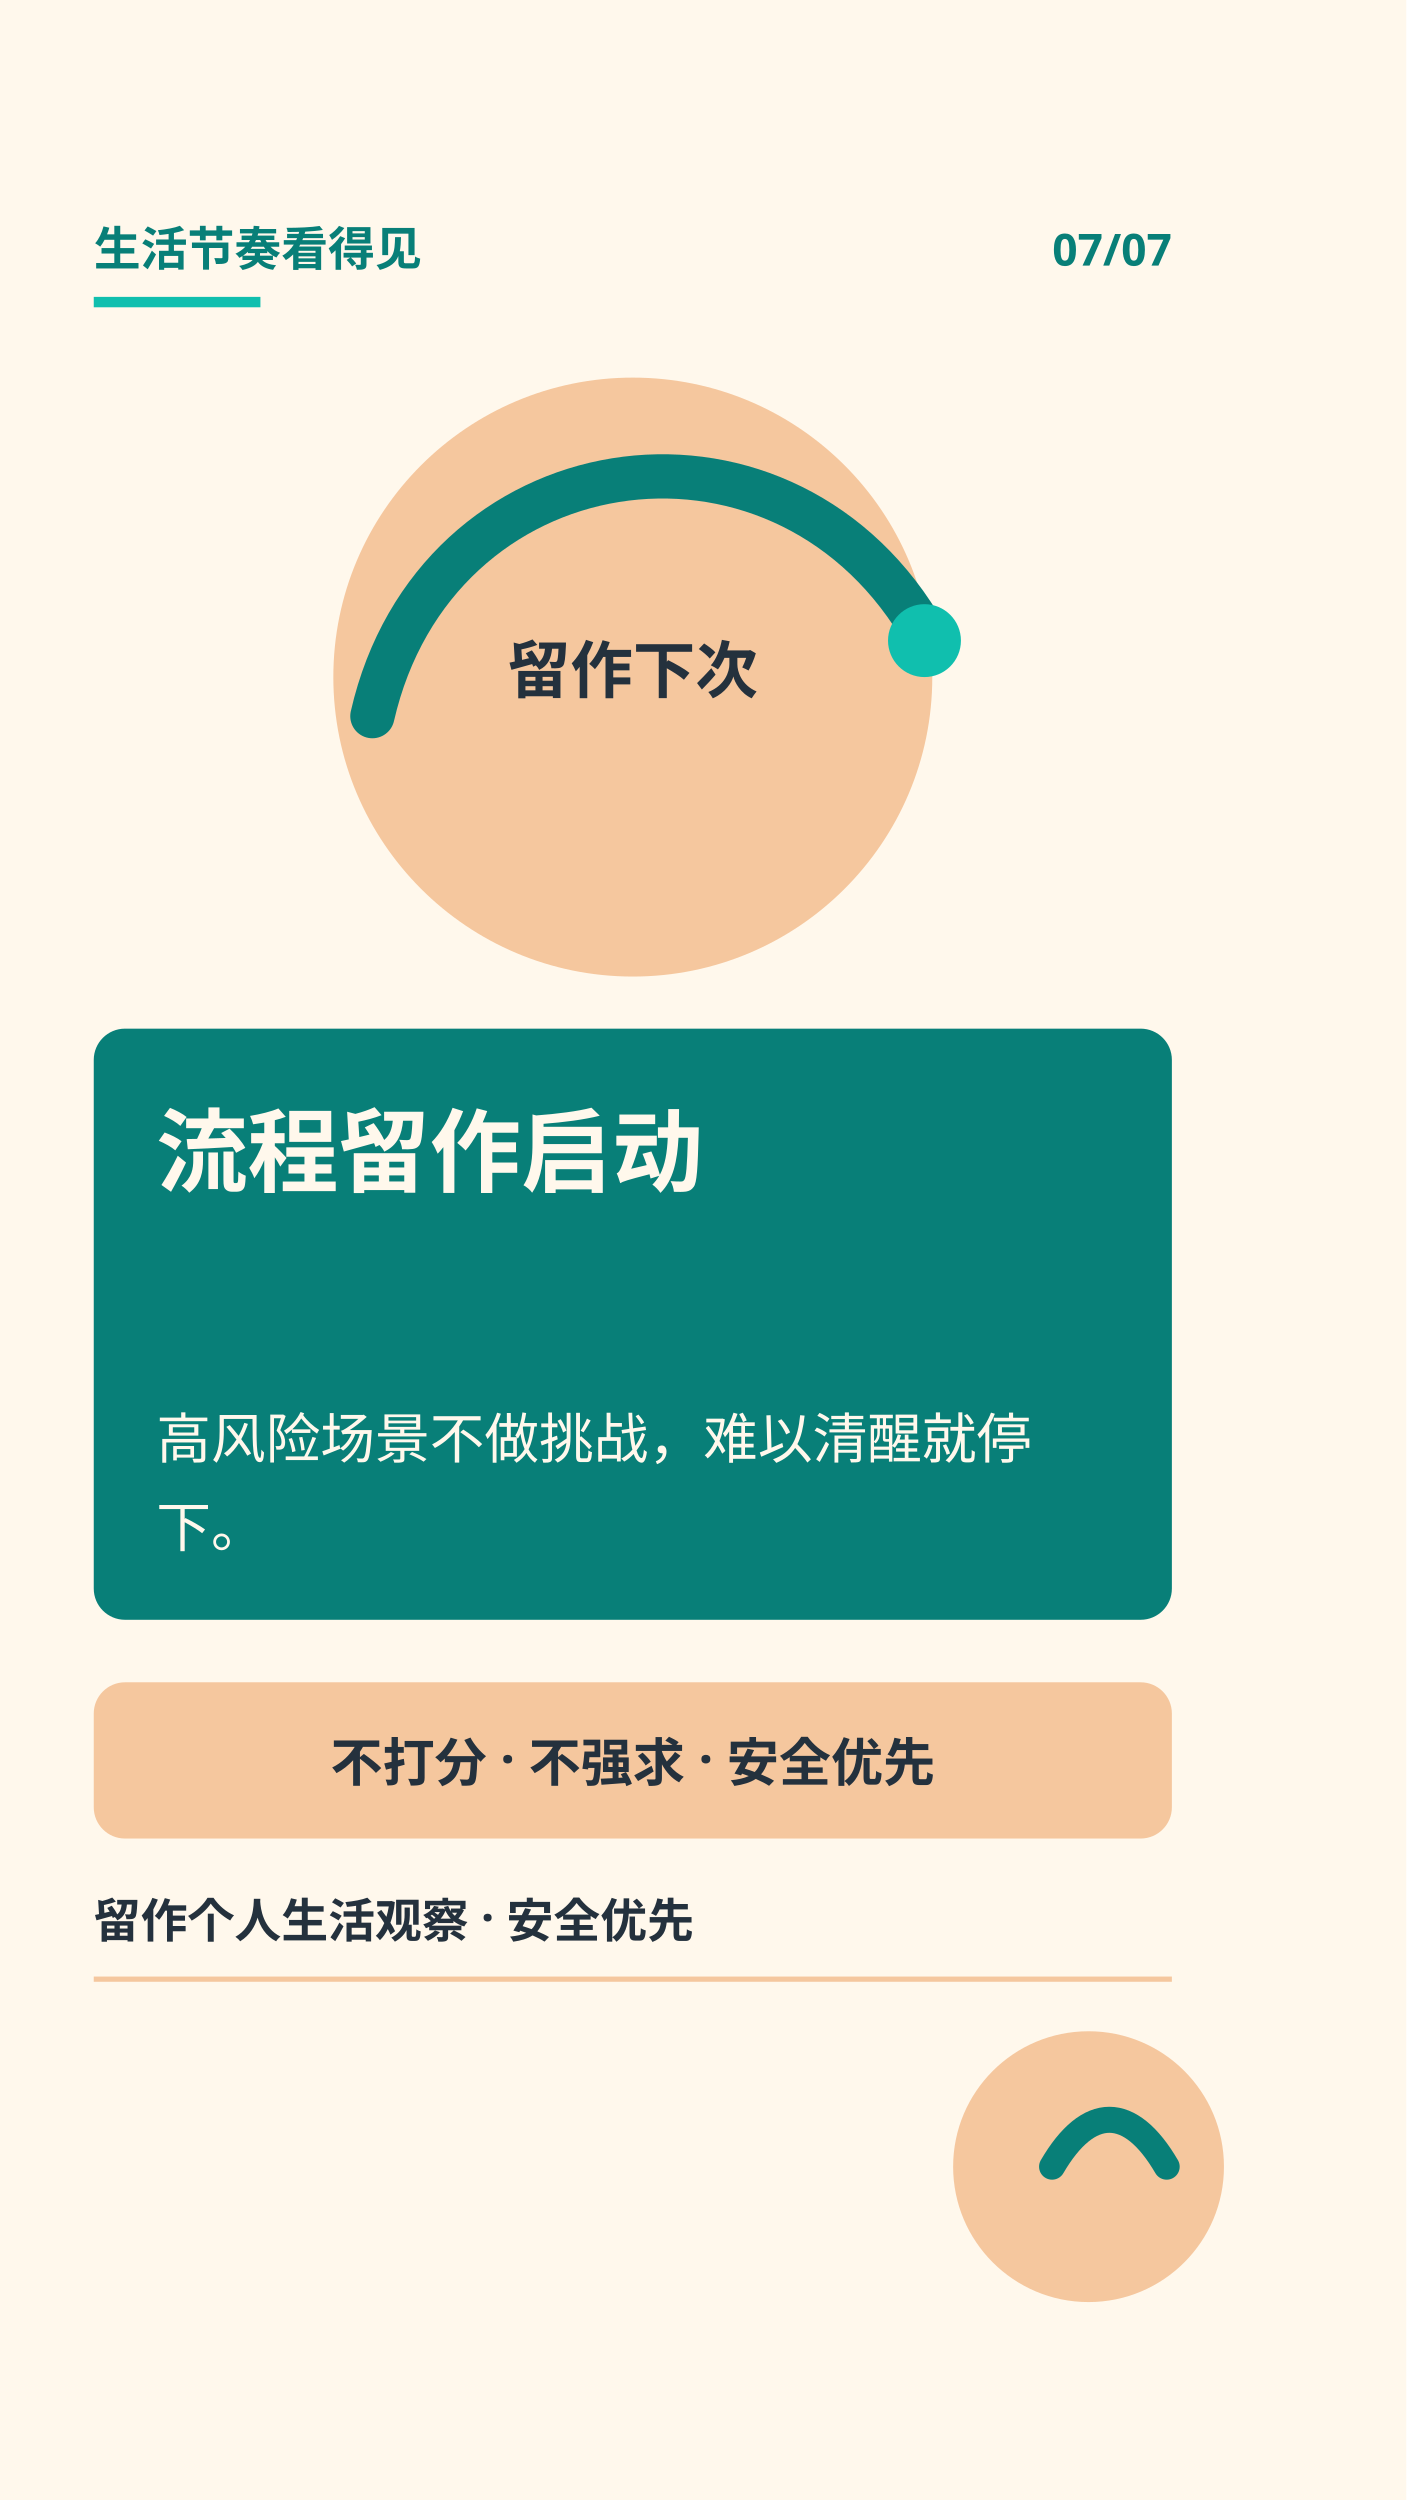
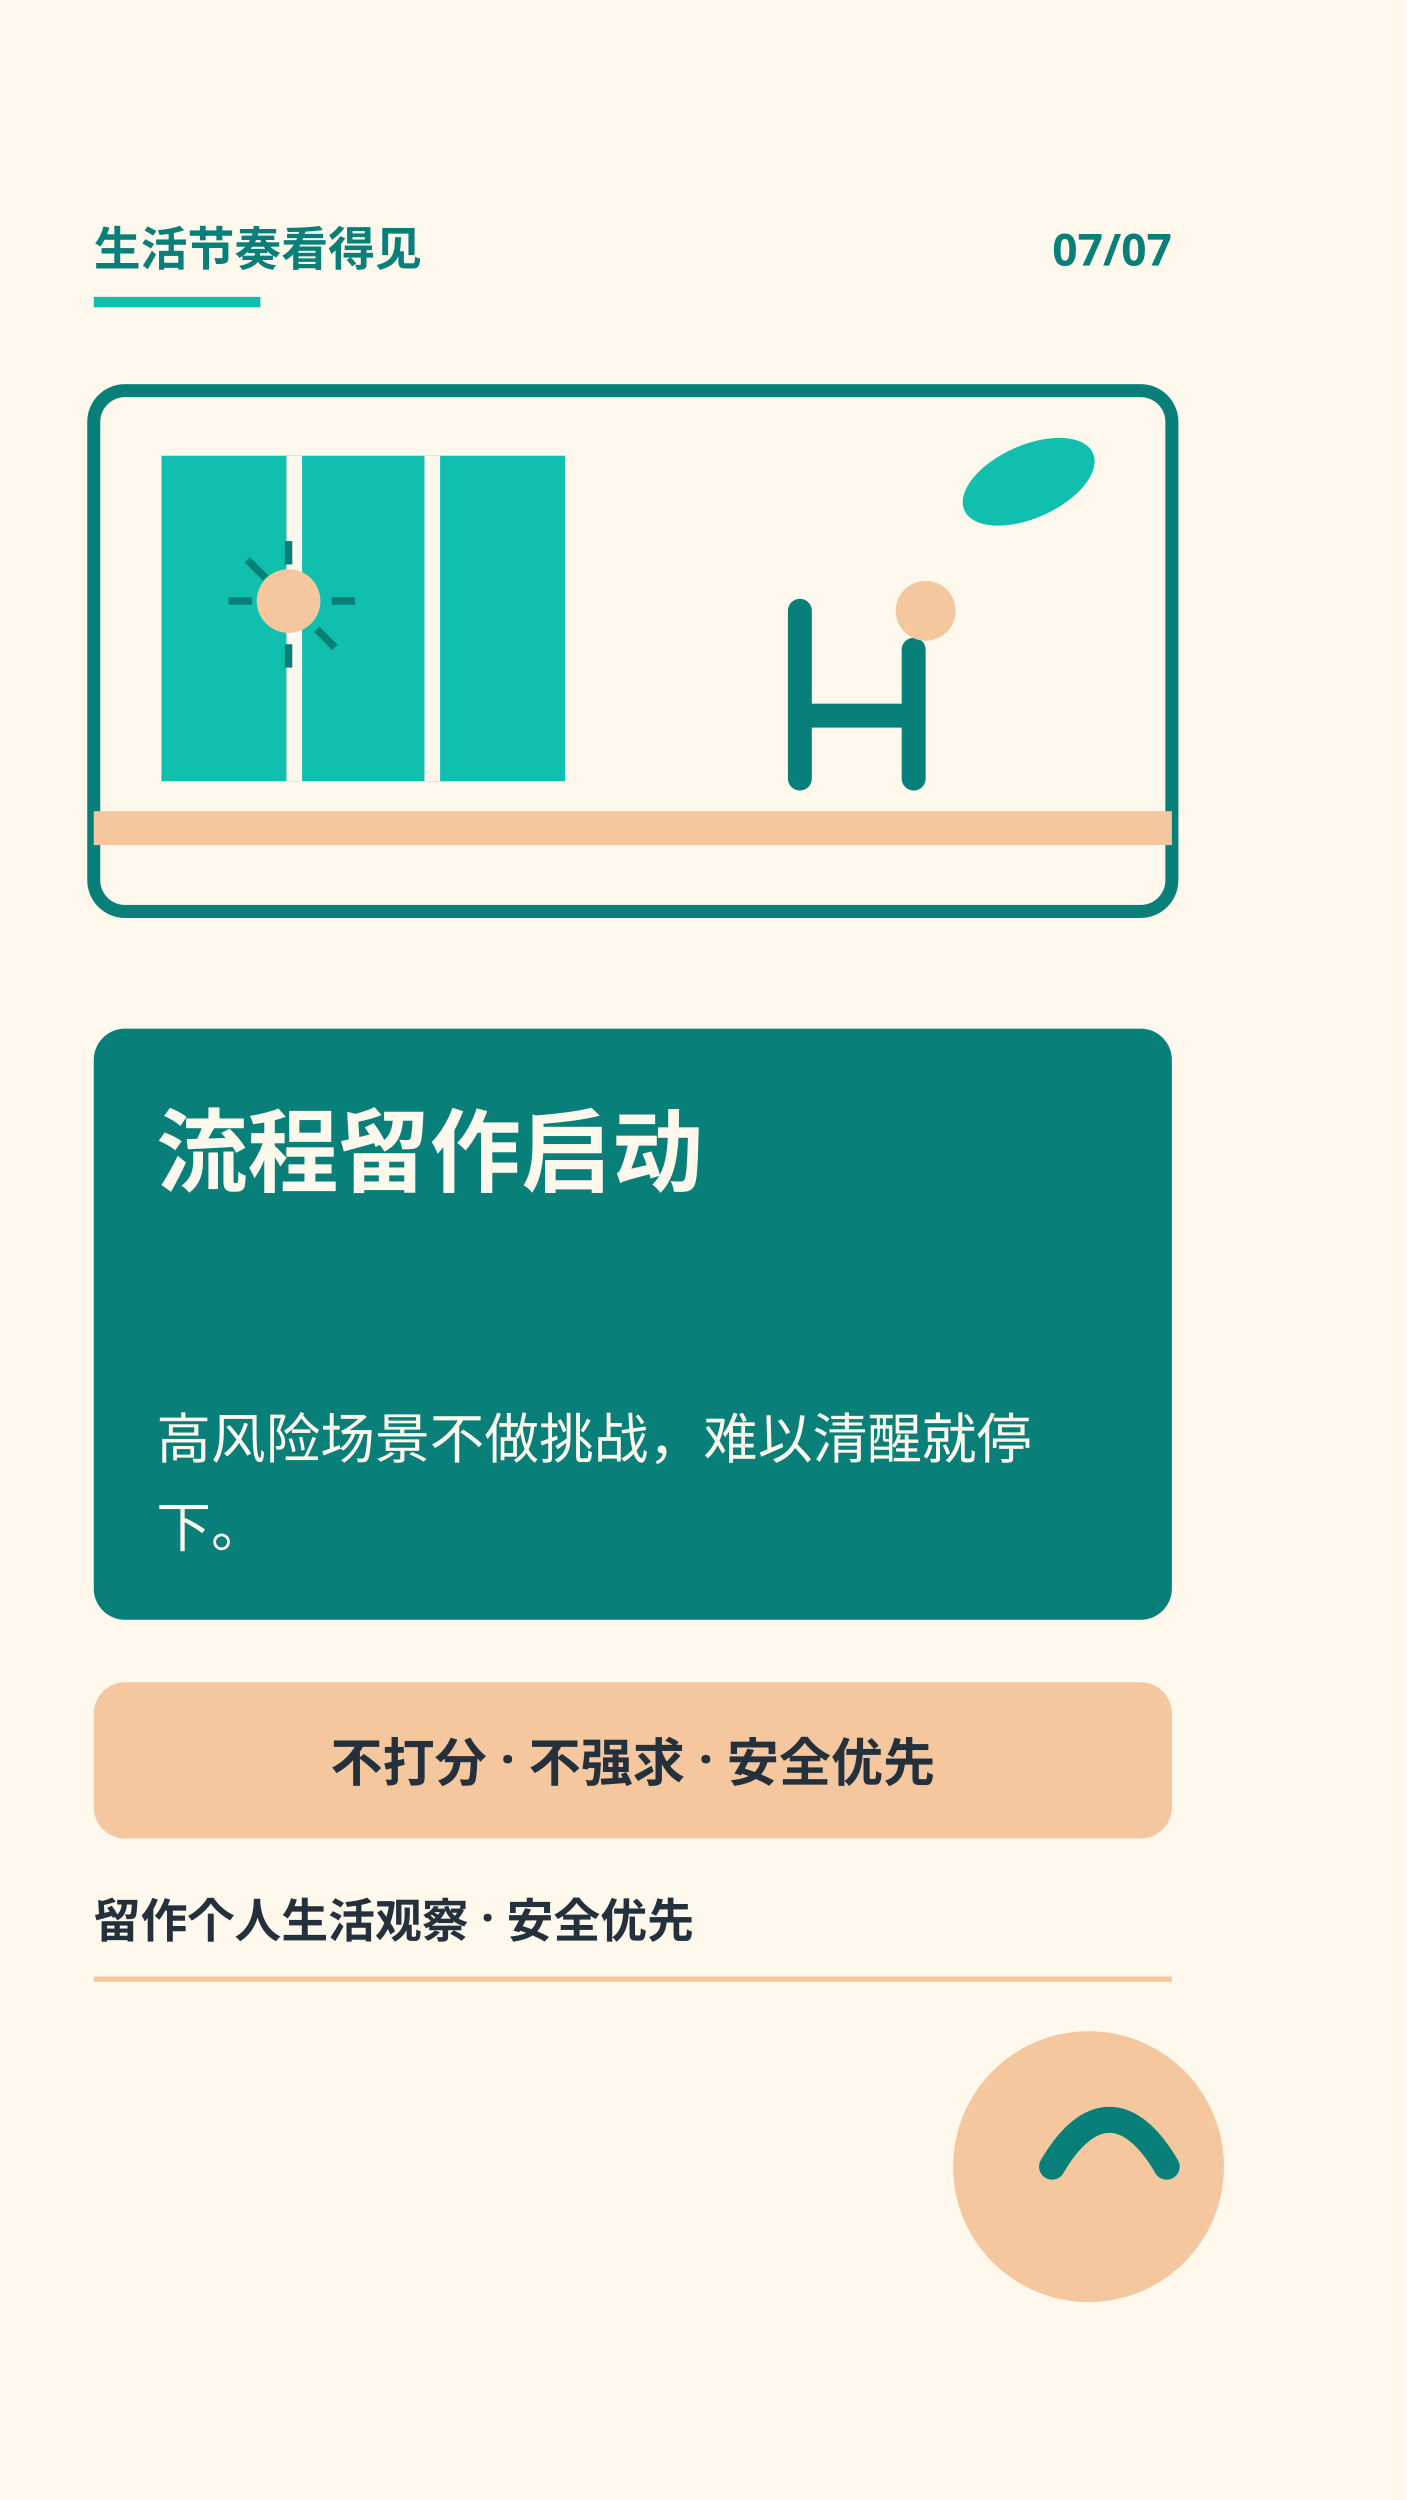
<svg xmlns="http://www.w3.org/2000/svg" width="1080" height="1920" viewBox="0 0 1080 1920">
  <rect width="1080" height="1920" fill="#FFF8EC" />
  <text x="72" y="204" font-family="Noto Sans SC" font-size="36" font-weight="700" fill="#087F78" text-anchor="start">生活节奏看得见</text>
  <path d="M72 232h128" stroke="#10BFAE" stroke-width="8" />
  <text x="900" y="204" font-family="Noto Sans SC" font-size="34" font-weight="700" fill="#087F78" text-anchor="end">07/07</text>
-   <circle cx="486" cy="520" r="230" fill="#F5C79E" />
-   <path d="M286 550c48-210 310-250 420-70" fill="none" stroke="#087F78" stroke-width="34" stroke-linecap="round" />
-   <circle cx="710" cy="492" r="28" fill="#10BFAE" />
-   <text x="486" y="532" font-family="Noto Sans SC" font-size="48" font-weight="700" fill="#24313D" text-anchor="middle">留作下次</text>
+   <g>
+     <rect x="72" y="300" width="828" height="400" rx="24" fill="#FFF8EC" stroke="#087F78" stroke-width="10" />
+     <path d="M124 350h310v250H124z" fill="#10BFAE" />
+     <path d="M226 350v250M332 350v250" stroke="#FFF8EC" stroke-width="12" />
+     <path d="M72 636h828" stroke="#F5C79E" stroke-width="26" />
+     <g>
+       <path d="M614.3 469.1L614.3 549.6L701.7 549.6L701.7 499M614.3 549.6L614.3 597.9M701.7 549.6L701.7 597.9" stroke="#087F78" stroke-width="18.4" fill="none" stroke-linecap="round" />
+       <circle cx="710.9" cy="469.1" r="23" fill="#F5C79E" />
+     </g>
+     <g>
+       <circle cx="221.6" cy="461.6" r="24.48" fill="#F5C79E" />
+       <path d="M221.6 415.52v18M221.6 494.72v18M175.52 461.6h18M254.72 461.6h18M189.92 429.92l14 14M243.2 483.2l14 14" stroke="#087F78" stroke-width="5.76" />
+     </g>
+     <ellipse cx="790" cy="370" rx="54" ry="28" fill="#10BFAE" transform="rotate(-24 790 370)" />
+   </g>
  <rect x="72" y="790" width="828" height="454" rx="24" fill="#087F78" />
  <text x="120" y="910" font-family="Noto Sans SC" font-size="70" font-weight="700" fill="#FFF8EC">
    <tspan x="120" dy="0">流程留作启动</tspan>
  </text>
  <text x="120" y="1120" font-family="Microsoft YaHei" font-size="42" font-weight="400" fill="#FFF8EC">
    <tspan x="120" dy="0">高风险场景不做挑战，难以清醒就停</tspan>
    <tspan x="120" dy="68">下。</tspan>
  </text>
  <rect x="72" y="1292" width="828" height="120" rx="24" fill="#F5C79E" />
  <text x="486" y="1368" font-family="Noto Sans SC" font-size="40" font-weight="700" fill="#24313D" text-anchor="middle">不打分 · 不强求 · 安全优先</text>
  <text x="72" y="1488" font-family="Microsoft YaHei" font-size="36" font-weight="600" fill="#24313D" text-anchor="start">留作个人生活观察 · 安全优先</text>
  <path d="M72 1520h828" stroke="#F5C79E" stroke-width="4" />
  <circle cx="836" cy="1664" r="104" fill="#F5C79E" />
  <path d="M808 1664c28-48 60-48 88 0" stroke="#087F78" stroke-width="20" fill="none" stroke-linecap="round" />
</svg>
